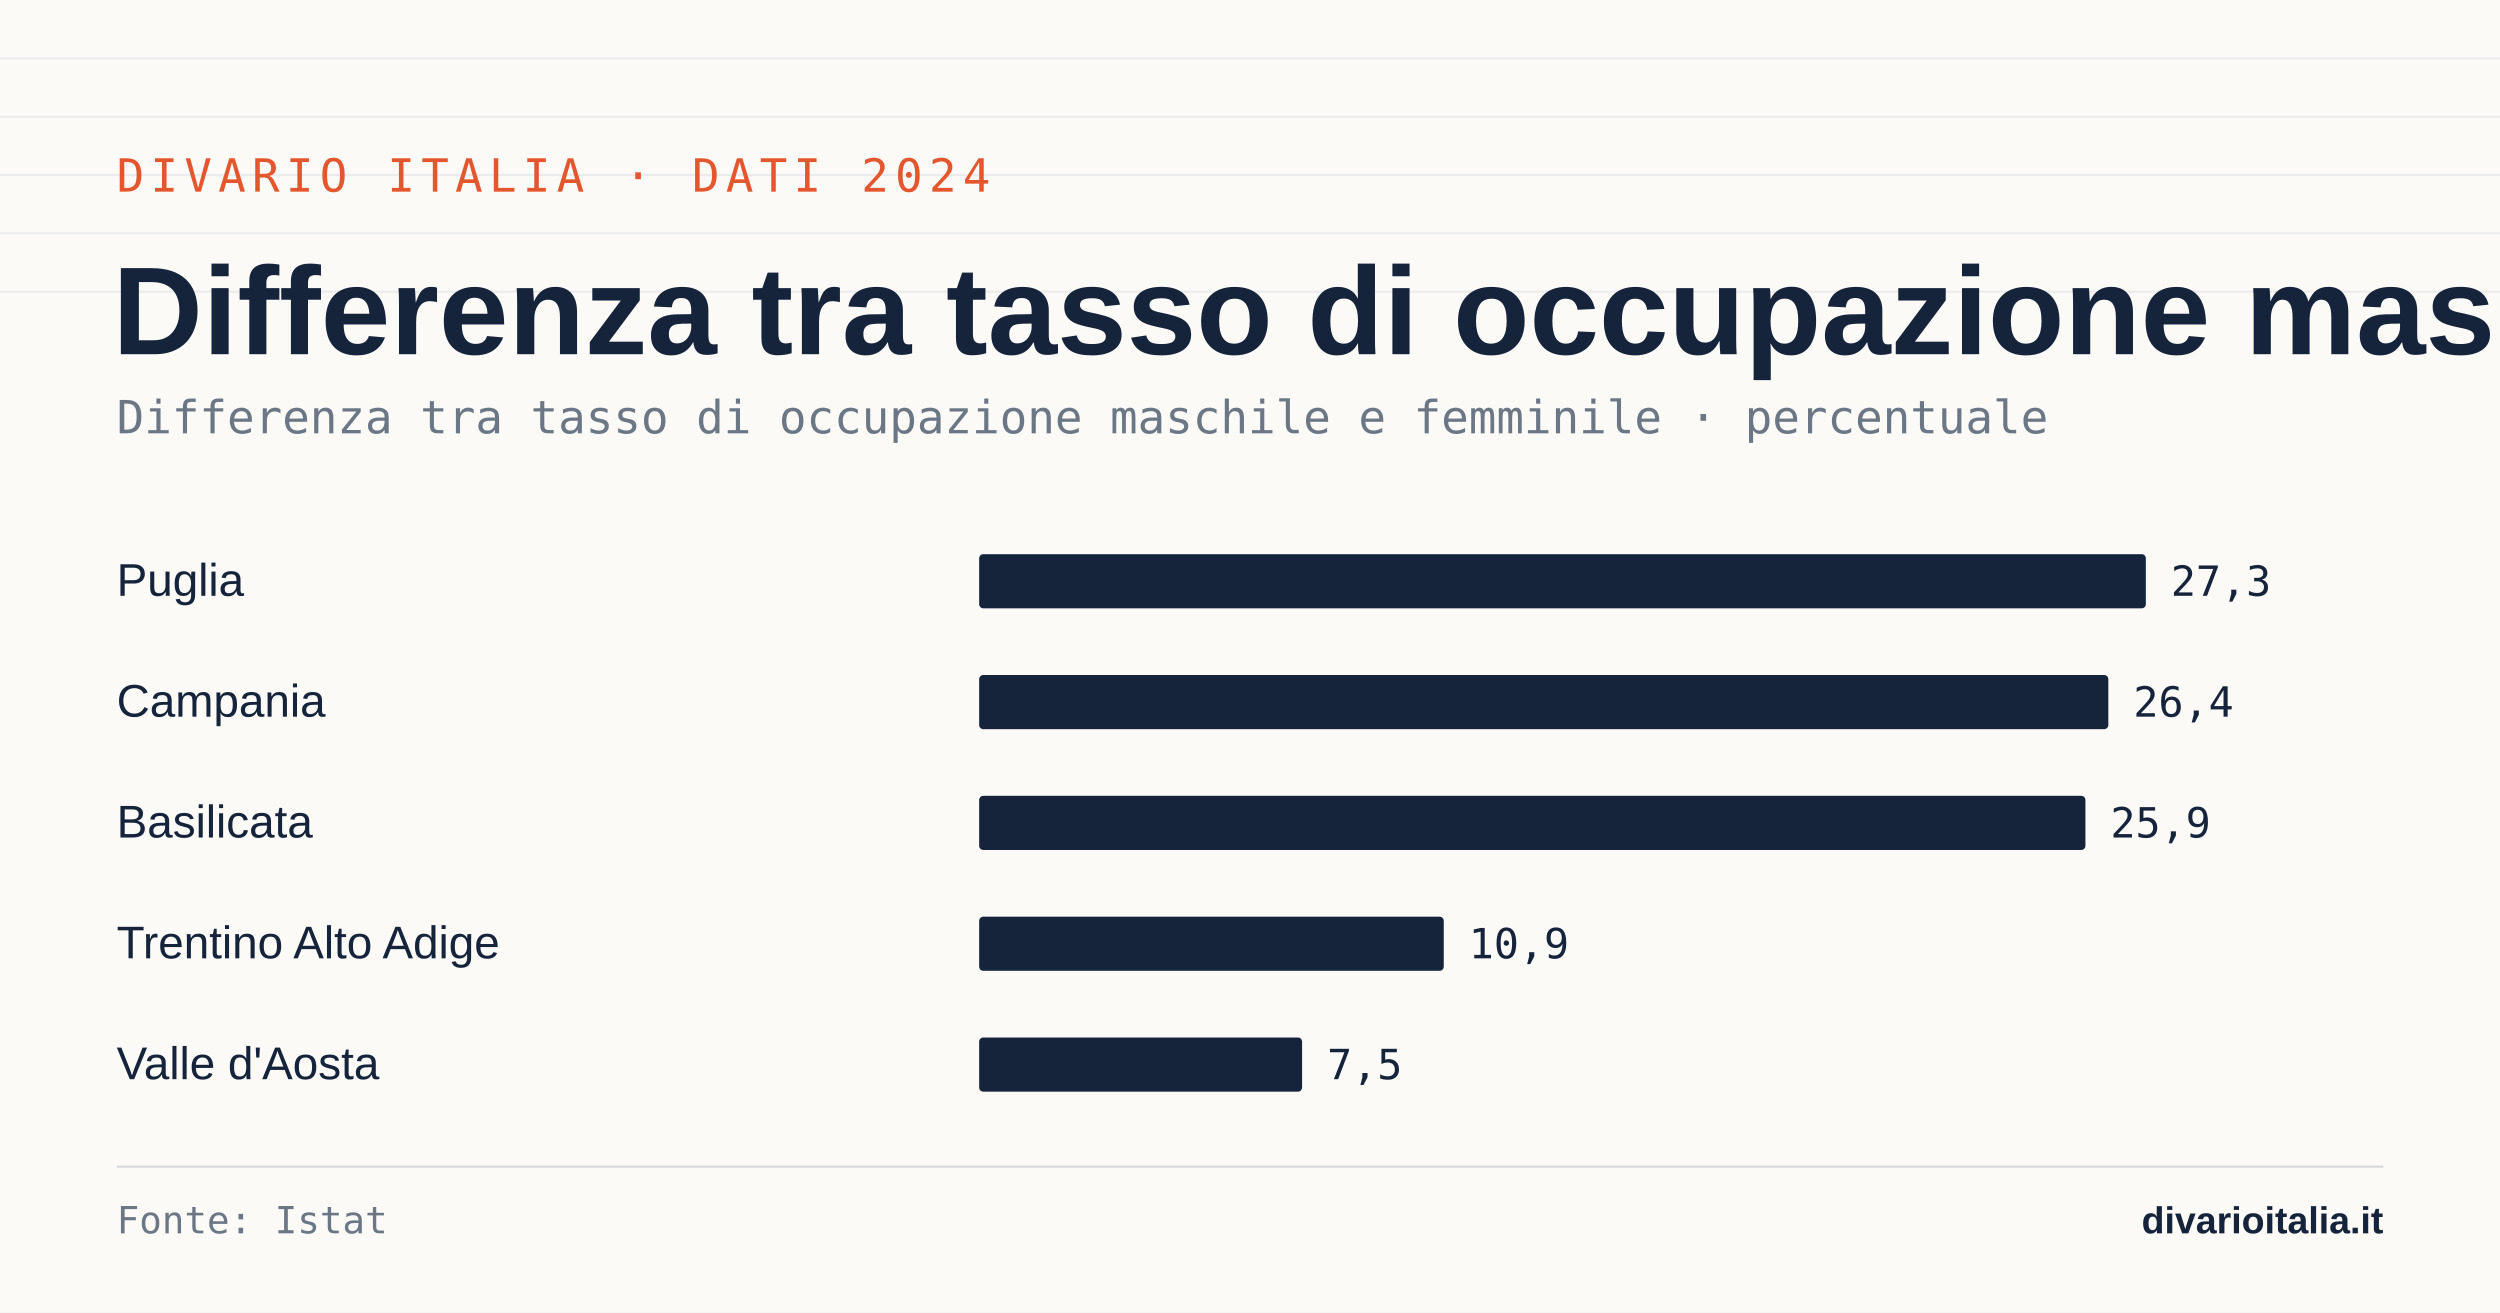
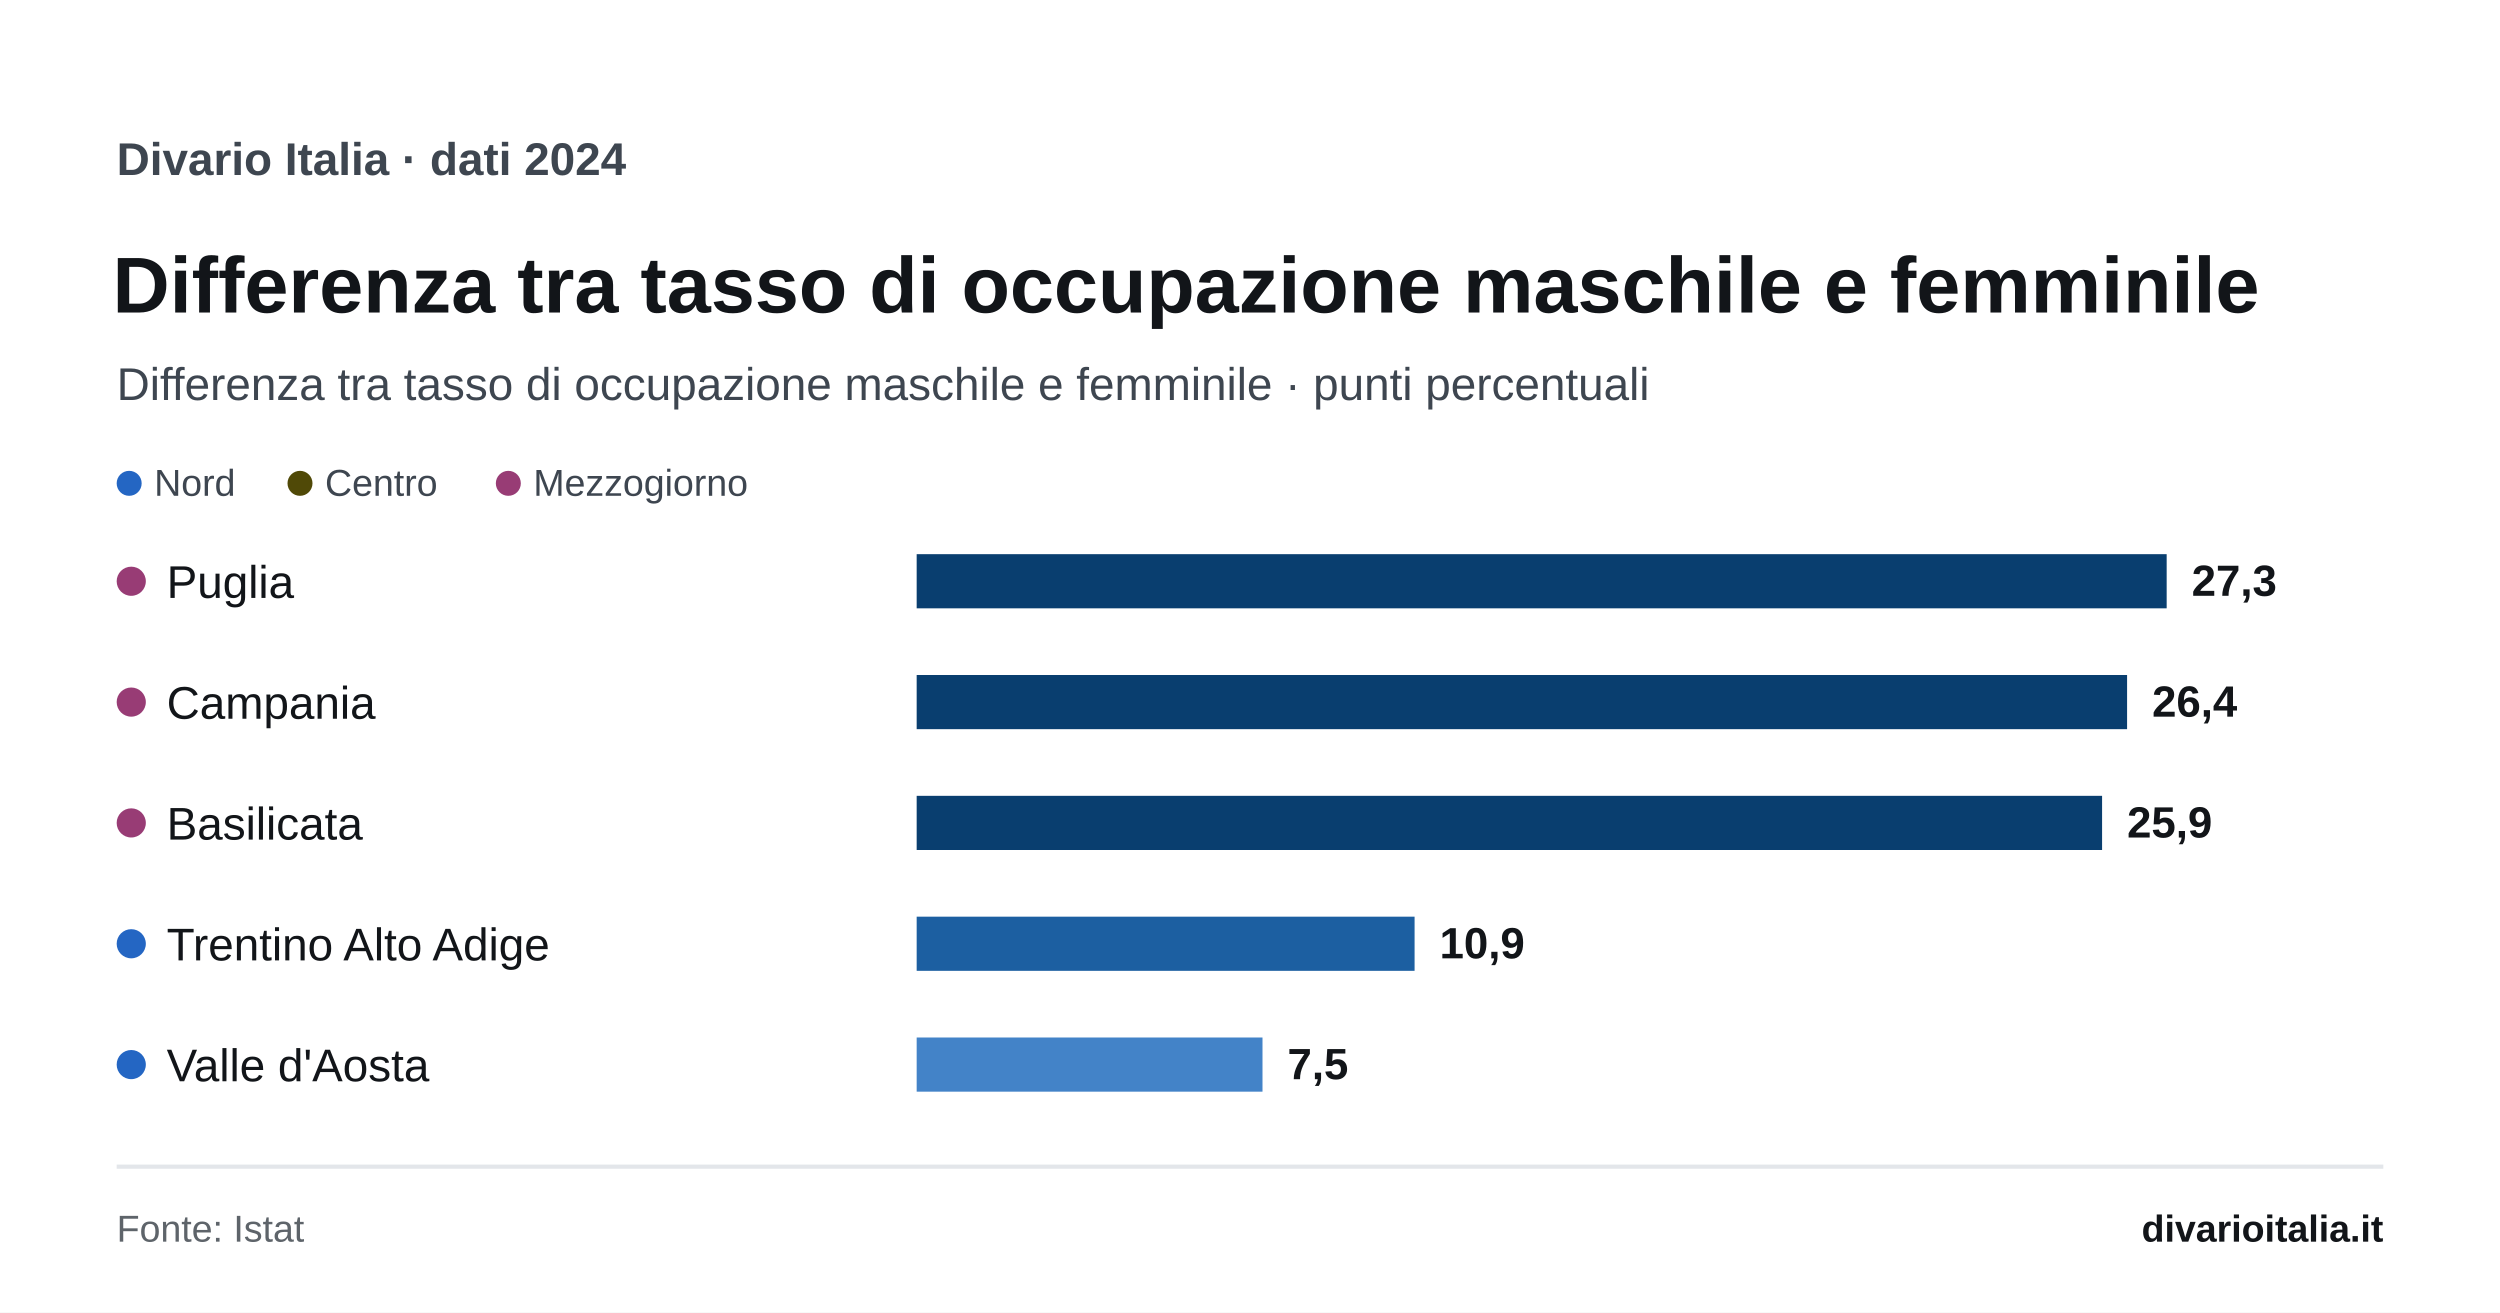
- <svg xmlns="http://www.w3.org/2000/svg" viewBox="0 0 1200 630" width="1200" height="630" font-family="Archivo, Arial, sans-serif">
-   <rect width="1200" height="630" fill="#fbfaf7" />
-   <g stroke="rgba(21,35,59,0.07)">
-     <line x1="0" y1="28" x2="1200" y2="28" />
-     <line x1="0" y1="56" x2="1200" y2="56" />
-     <line x1="0" y1="84" x2="1200" y2="84" />
-     <line x1="0" y1="112" x2="1200" y2="112" />
-     <line x1="0" y1="140" x2="1200" y2="140" />
+ <svg xmlns="http://www.w3.org/2000/svg" viewBox="0 0 1200 630" width="1200" height="630" font-family="'Sofia Sans', Arial, sans-serif">
+   <rect width="1200" height="630" fill="#ffffff" />
+   <text x="56" y="84" font-size="22" font-weight="600" fill="#3e4650">Divario Italia · dati 2024</text>
+   <text x="54" y="150" font-size="38" font-weight="700" font-family="'Sofia Sans Semi Condensed', 'Sofia Sans', 'Arial Narrow', Arial, sans-serif" fill="#121519">Differenza tra tasso di occupazione maschile e femminile</text>
+   <text x="56" y="192" font-size="22" fill="#3e4650">Differenza tra tasso di occupazione maschile e femminile · punti percentuali</text>
+   <g font-size="18" fill="#3e4650">
+     <circle cx="62" cy="232" r="6" fill="#2466c3" />
+     <text x="74" y="238">Nord</text>
+     <circle cx="144" cy="232" r="6" fill="#504907" />
+     <text x="156" y="238">Centro</text>
+     <circle cx="244" cy="232" r="6" fill="#983c75" />
+     <text x="256" y="238">Mezzogiorno</text>
  </g>
-   <text x="56" y="92" font-size="22" font-family="'Space Mono', monospace" fill="#e4572e" letter-spacing="3">DIVARIO ITALIA · DATI 2024</text>
-   <text x="54" y="170" font-size="60" font-weight="800" fill="#15233b">Differenza tra tasso di occupazione maschile e femminile</text>
-   <text x="56" y="208" font-size="22" font-family="'Space Mono', monospace" fill="#6b7785">Differenza tra tasso di occupazione maschile e femminile · percentuale</text>
  <g>
-     <text x="56" y="286" font-size="22" fill="#15233b" font-family="Archivo, Arial, sans-serif">Puglia</text>
-     <rect x="470" y="266" width="560" height="26" rx="2" fill="#15233b" />
-     <text x="1042" y="286" font-size="20" fill="#15233b" text-anchor="start" font-family="'Space Mono', monospace">27,3</text>
-     <text x="56" y="344" font-size="22" fill="#15233b" font-family="Archivo, Arial, sans-serif">Campania</text>
-     <rect x="470" y="324" width="542" height="26" rx="2" fill="#15233b" />
-     <text x="1024" y="344" font-size="20" fill="#15233b" text-anchor="start" font-family="'Space Mono', monospace">26,4</text>
-     <text x="56" y="402" font-size="22" fill="#15233b" font-family="Archivo, Arial, sans-serif">Basilicata</text>
-     <rect x="470" y="382" width="531" height="26" rx="2" fill="#15233b" />
-     <text x="1013" y="402" font-size="20" fill="#15233b" text-anchor="start" font-family="'Space Mono', monospace">25,9</text>
-     <text x="56" y="460" font-size="22" fill="#15233b" font-family="Archivo, Arial, sans-serif">Trentino Alto Adige</text>
-     <rect x="470" y="440" width="223" height="26" rx="2" fill="#15233b" />
-     <text x="705" y="460" font-size="20" fill="#15233b" text-anchor="start" font-family="'Space Mono', monospace">10,9</text>
-     <text x="56" y="518" font-size="22" fill="#15233b" font-family="Archivo, Arial, sans-serif">Valle d'Aosta</text>
-     <rect x="470" y="498" width="155" height="26" rx="2" fill="#15233b" />
-     <text x="637" y="518" font-size="20" fill="#15233b" text-anchor="start" font-family="'Space Mono', monospace">7,5</text>
+     <circle cx="63" cy="279" r="7" fill="#983c75" />
+     <text x="80" y="287" font-size="22" fill="#121519">Puglia</text>
+     <rect x="440" y="266" width="600" height="26" fill="#093e6f" />
+     <text x="1052" y="286" font-size="21" font-weight="700" font-family="'Sofia Sans Semi Condensed', 'Sofia Sans', 'Arial Narrow', Arial, sans-serif" fill="#121519">27,3</text>
+     <circle cx="63" cy="337" r="7" fill="#983c75" />
+     <text x="80" y="345" font-size="22" fill="#121519">Campania</text>
+     <rect x="440" y="324" width="581" height="26" fill="#093e6f" />
+     <text x="1033" y="344" font-size="21" font-weight="700" font-family="'Sofia Sans Semi Condensed', 'Sofia Sans', 'Arial Narrow', Arial, sans-serif" fill="#121519">26,4</text>
+     <circle cx="63" cy="395" r="7" fill="#983c75" />
+     <text x="80" y="403" font-size="22" fill="#121519">Basilicata</text>
+     <rect x="440" y="382" width="569" height="26" fill="#093e6f" />
+     <text x="1021" y="402" font-size="21" font-weight="700" font-family="'Sofia Sans Semi Condensed', 'Sofia Sans', 'Arial Narrow', Arial, sans-serif" fill="#121519">25,9</text>
+     <circle cx="63" cy="453" r="7" fill="#2466c3" />
+     <text x="80" y="461" font-size="22" fill="#121519">Trentino Alto Adige</text>
+     <rect x="440" y="440" width="239" height="26" fill="#1c5fa1" />
+     <text x="691" y="460" font-size="21" font-weight="700" font-family="'Sofia Sans Semi Condensed', 'Sofia Sans', 'Arial Narrow', Arial, sans-serif" fill="#121519">10,9</text>
+     <circle cx="63" cy="511" r="7" fill="#2466c3" />
+     <text x="80" y="519" font-size="22" fill="#121519">Valle d'Aosta</text>
+     <rect x="440" y="498" width="166" height="26" fill="#4383c8" />
+     <text x="618" y="518" font-size="21" font-weight="700" font-family="'Sofia Sans Semi Condensed', 'Sofia Sans', 'Arial Narrow', Arial, sans-serif" fill="#121519">7,5</text>
  </g>
-   <line x1="56" y1="560" x2="1144" y2="560" stroke="rgba(21,35,59,0.16)" />
-   <text x="56" y="592" font-size="18" font-family="'Space Mono', monospace" fill="#6b7785">Fonte: Istat</text>
-   <text x="1144" y="592" font-size="18" font-weight="700" fill="#15233b" text-anchor="end">divarioitalia.it</text>
+   <line x1="56" y1="560" x2="1144" y2="560" stroke="#e3e6ea" stroke-width="2" />
+   <text x="56" y="596" font-size="18" fill="#5e646a">Fonte: Istat</text>
+   <text x="1144" y="596" font-size="18" font-weight="700" fill="#121519" text-anchor="end">divarioitalia.it</text>
</svg>
